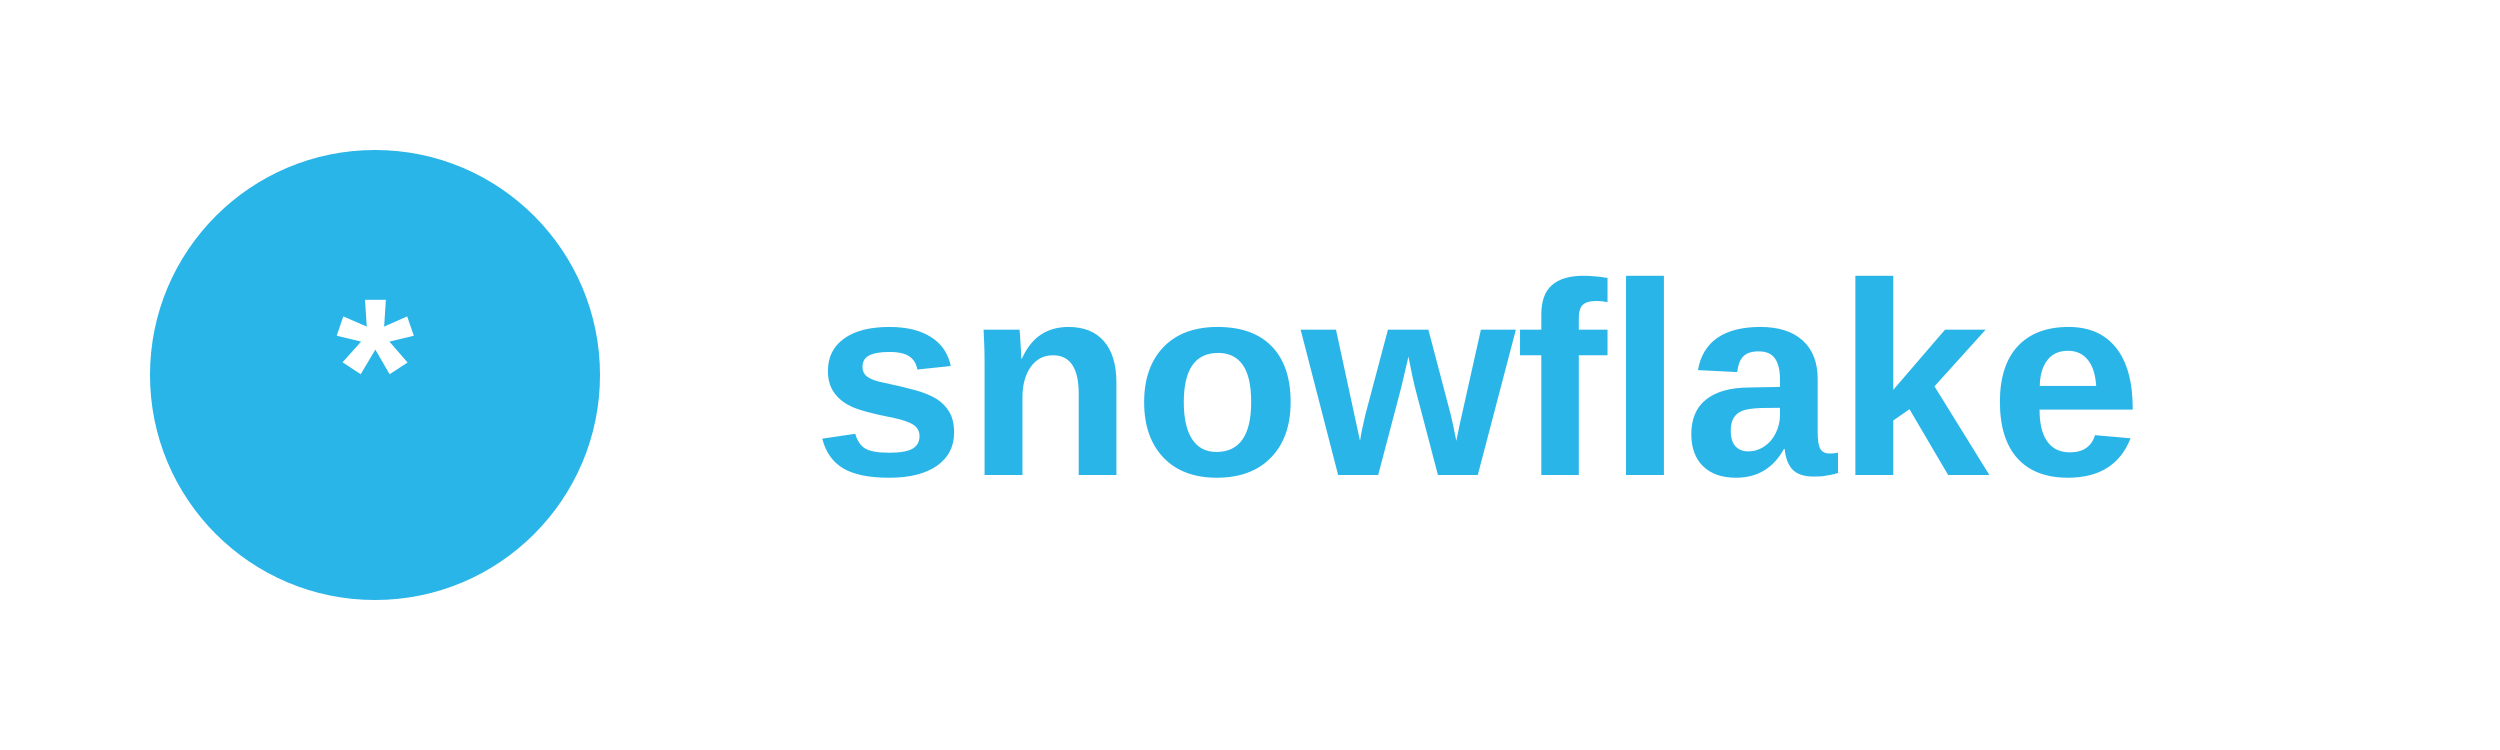
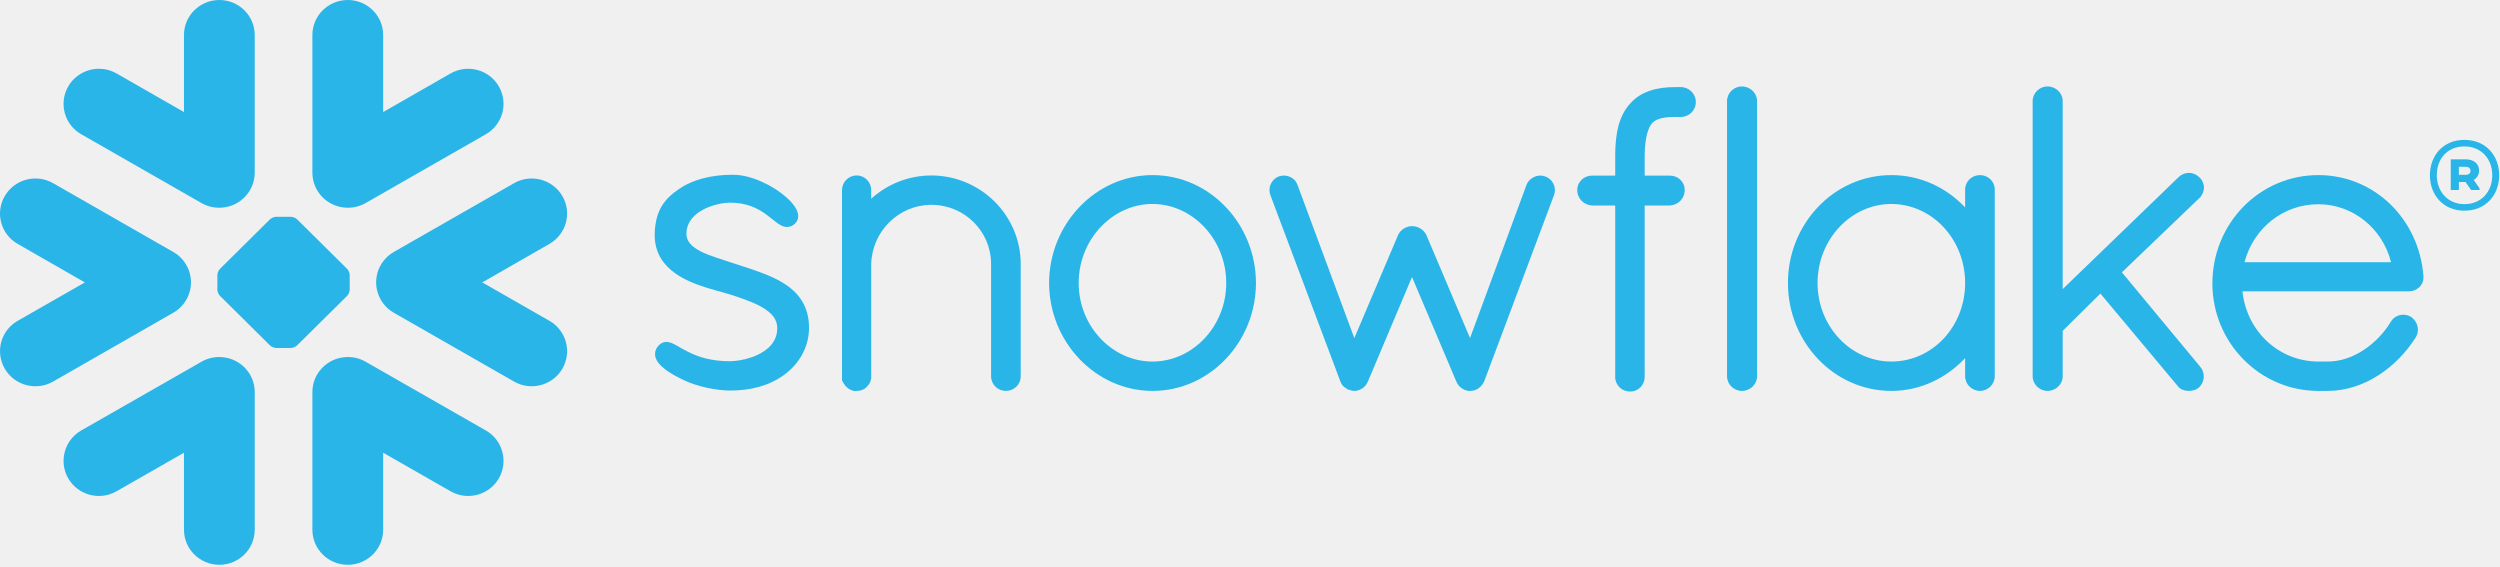
- <svg xmlns="http://www.w3.org/2000/svg" viewBox="0 0 200 60" font-family="Arial, Helvetica, sans-serif">
-   <rect width="200" height="60" fill="#ffffff" />
-   <circle cx="30" cy="30" r="18" fill="#29b5e8" />
-   <text x="30" y="35" text-anchor="middle" font-size="16" fill="#ffffff" font-weight="bold">*</text>
-   <text x="65" y="38" font-size="22" font-weight="bold" fill="#29b5e8">snowflake</text>
+ <svg xmlns="http://www.w3.org/2000/svg" version="1.1" viewBox="0 0 1625 368" width="1625" height="368">
+   <defs>
+     <clipPath clipPathUnits="userSpaceOnUse" id="cp1">
+       <path d="M0 0L1624.47 0L1624.47 367.11L0 367.11L0 0Z" />
+     </clipPath>
+   </defs>
+   <style>
+ 		.shp0 { fill: #29b5e8; }
+ 		.spinning-snowflake {
+ 			transform-origin: 184px 184px;
+ 			animation: spin 4s linear infinite;
+ 		}
+ 		@keyframes spin {
+ 			from { transform: rotate(0deg); }
+ 			to { transform: rotate(360deg); }
+ 		}
+ 	</style>
+   <g id="HOMEPAGE">
+     <g id="Snowflake-Homepage-platform-alt-3-Copy">
+       <g id="Components-/-Navigation-/-Main">
+         <g id="Logo-/-Snowflake-Blue">
+           <g id="Layer">
+             <g id="Clip-Path: Fill-1" clip-path="url(#cp1)">
+               <g class="spinning-snowflake">
+                 <path class="shp0" d="M123.11 190.26C121.46 195.56 117.88 200.27 112.61 203.28L34.52 248.01C23.49 254.3 9.44 250.57 3.11 239.69C-3.26 228.75 0.49 214.83 11.51 208.52L55.15 183.57L11.51 158.55C0.49 152.25 -3.28 138.33 3.11 127.43C9.44 116.52 23.49 112.78 34.52 119.07L112.61 163.77C118.1 166.91 121.77 171.89 123.31 177.46C123.83 179.25 124.06 181.04 124.15 182.84C124.21 185.32 123.89 187.83 123.11 190.26Z" />
+                 <path class="shp0" d="M144.3 232.15C156.19 233 165.58 242.86 165.58 254.86L165.58 344.29C165.58 356.9 155.26 367.11 142.59 367.11C129.86 367.11 119.58 356.9 119.58 344.29L119.58 294.27L75.79 319.3C64.81 325.64 50.77 321.89 44.39 311C38.05 300.09 41.8 286.1 52.8 279.8L130.95 235.13C135.15 232.7 139.81 231.77 144.3 232.15Z" />
+                 <path class="shp0" d="M224.34 134.96C212.42 134.09 203.05 124.21 203.05 112.22L203.05 22.78C203.05 10.21 213.31 0 226.05 0C238.78 0 249.06 10.21 249.06 22.78L249.06 72.83L292.82 47.76C303.82 41.46 317.87 45.2 324.21 56.09C330.54 67.04 326.81 80.97 315.8 87.27L237.66 131.98C233.46 134.38 228.81 135.32 224.34 134.96Z" />
+                 <path class="shp0" d="M52.8 87.27C41.8 80.97 38.05 67.04 44.39 56.09C50.77 45.2 64.81 41.46 75.79 47.76L119.58 72.83L119.58 22.78C119.58 10.21 129.86 0 142.59 0C155.26 0 165.58 10.21 165.58 22.78L165.58 112.22C165.58 124.21 156.19 134.09 144.3 134.96C139.81 135.32 135.15 134.38 130.95 131.98L52.8 87.27Z" />
+                 <path class="shp0" d="M193.15 224.46C192.22 225.41 190.43 226.18 189.07 226.18L179.52 226.18C178.21 226.18 176.39 225.41 175.44 224.46L142.98 192.31C142.05 191.4 141.3 189.58 141.3 188.3L141.3 178.81C141.3 177.5 142.05 175.68 142.98 174.76L175.44 142.6C176.39 141.66 178.21 140.91 179.52 140.91L189.07 140.91C190.4 140.91 192.22 141.66 193.15 142.6L225.63 174.76C226.56 175.68 227.31 177.5 227.31 178.81L227.31 188.3C227.31 189.58 226.56 191.4 225.63 192.31L193.15 224.46Z" />
+                 <path class="shp0" d="M199.67 183.38C199.67 182.08 198.88 180.27 197.95 179.31L188.54 170.03C187.62 169.11 185.79 168.35 184.48 168.35L184.11 168.35C182.8 168.35 180.98 169.11 180.07 170.03L170.66 179.31C169.72 180.27 169 182.08 169 183.38L169 183.75C169 185.03 169.72 186.82 170.66 187.76L180.07 197.06C180.99 197.98 182.8 198.74 184.11 198.74L184.48 198.74C185.79 198.74 187.62 197.98 188.54 197.06L197.95 187.76C198.88 186.82 199.67 185.03 199.67 183.75L199.67 183.38Z" />
+                 <path class="shp0" d="M315.8 279.8C326.81 286.1 330.54 300.09 324.21 311C317.87 321.89 303.81 325.64 292.82 319.3L249.06 294.27L249.06 344.29C249.06 356.9 238.78 367.11 226.05 367.11C213.31 367.11 203.05 356.9 203.05 344.29L203.05 254.86C203.05 242.86 212.42 233 224.34 232.15C228.81 231.77 233.46 232.7 237.66 235.13L315.8 279.8Z" />
+                 <path class="shp0" d="M313.47 183.57L357.11 208.52C368.13 214.83 371.9 228.75 365.53 239.69C359.17 250.57 345.1 254.3 334.12 248.01L255.97 203.28C250.75 200.27 247.14 195.56 245.53 190.26C244.77 187.83 244.41 185.32 244.5 182.84C244.54 181.04 244.81 179.25 245.31 177.46C246.87 171.89 250.54 166.91 255.97 163.77L334.12 119.07C345.1 112.78 359.17 116.52 365.53 127.43C371.9 138.33 368.13 152.25 357.11 158.55L313.47 183.57Z" />
+               </g>
+               <path class="shp0" d="M1004.87 114.87C1008.49 116.41 1010.68 119.92 1010.7 123.62C1010.7 124.78 1010.46 125.93 1010.02 127.08L964.85 247.54L964.85 247.58C964.11 249.37 962.92 250.97 961.38 252.14C960.72 252.63 959.92 253.13 958.93 253.51C957.99 253.87 956.88 254.09 955.72 254.09L954.52 254.09C952.82 253.84 951.22 253.19 949.79 252.12C948.44 251.12 947.28 249.7 946.61 247.89L946.58 247.89L917.8 180.05L889.05 248.17L888.93 248.26C888.23 250.09 886.95 251.51 885.52 252.46C883.99 253.44 882.28 254.09 880.44 254.09C879 254.09 877.92 253.7 877.11 253.44C876.62 253.35 876.13 253.19 875.74 252.95C875.39 252.73 875.16 252.53 875.01 252.39C874.2 251.95 873.42 251.42 872.89 250.8C872.15 249.92 871.65 249.03 871.3 248.12L871.3 248.08L825.84 127.08L825.85 127.08C825.4 125.93 825.16 124.77 825.16 123.6C825.18 119.88 827.28 116.46 830.73 114.87L830.77 114.83L830.82 114.83C831.99 114.35 833.23 114.1 834.45 114.1C836.36 114.11 838.22 114.67 839.8 115.68C841.36 116.67 842.68 118.17 843.32 120.1L843.35 120.1L880.31 219.78L908.7 152.89L908.72 152.86C909.51 150.99 910.92 149.56 912.48 148.56C914.07 147.58 915.87 146.98 917.8 146.98C919.78 146.98 921.67 147.54 923.3 148.54C924.92 149.55 926.35 150.99 927.14 152.86L927.19 152.89L955.52 219.74L992.28 120.01L992.28 119.96C993.06 118.12 994.42 116.65 996.03 115.65C997.6 114.67 999.41 114.11 1001.29 114.1C1002.45 114.1 1003.66 114.35 1004.76 114.83C1004.8 114.83 1004.82 114.84 1004.82 114.84L1004.87 114.87Z" />
+               <path class="shp0" d="M816.37 183.95C816.34 202.96 808.96 220.48 796.8 233.26C784.73 246.02 767.88 254.09 749.14 254.09C730.55 254.09 713.67 246.02 701.56 233.26C689.43 220.48 681.92 202.96 681.92 183.95C681.92 164.94 689.43 147.4 701.56 134.62C713.67 121.87 730.55 113.81 749.14 113.81C767.88 113.81 784.73 121.87 796.8 134.62C808.96 147.4 816.34 164.94 816.37 183.95ZM782.79 147.58C773.98 138.27 762.06 132.58 749.11 132.58C736.16 132.58 724.21 138.27 715.42 147.58C706.65 156.87 701.14 169.74 701.14 183.95C701.14 198.15 706.65 210.89 715.42 220.13C724.21 229.4 736.16 235 749.11 235C762.06 235 774.03 229.4 782.79 220.13C791.54 210.89 797.05 198.15 797.05 183.95C797.05 169.74 791.54 156.87 782.79 147.58Z" />
+               <path class="shp0" d="M605.39 114.05C637.5 114.1 663.47 140.07 663.47 171.58L663.47 244.58C663.47 247.25 662.38 249.72 660.58 251.41C658.82 253.1 656.4 254.09 653.83 254.09C651.29 254.09 648.87 253.1 647.09 251.41C645.35 249.72 644.2 247.25 644.2 244.58L644.2 171.58C644.2 161 639.93 151.41 632.9 144.44C625.89 137.46 616.22 133.14 605.39 133.14C594.73 133.14 585.09 137.46 578.06 144.44C570.98 151.43 566.56 161.05 566.28 171.68L566.28 246.02L566.2 246.37C566.06 246.91 565.89 247.62 565.61 248.36C565.34 248.99 564.91 249.66 564.4 250.31C564.37 250.36 564.33 250.4 564.28 250.42C564.16 250.52 564.13 250.65 564.03 250.75L564 250.74C563.18 251.82 562.15 252.66 561.04 253.19C559.72 253.8 558.32 254.09 556.94 254.09L554.86 254.09L554.48 253.97C551.81 253.2 549.66 251.47 548.35 249.18C548.08 248.74 547.81 248.29 547.71 247.88L547.69 247.82L547.3 247.43L547.3 123.62C547.3 121.06 548.31 118.65 550.01 116.91C551.73 115.15 554.2 114.05 556.94 114.05C559.58 114.05 562 115.21 563.63 116.93C565.31 118.68 566.27 121.06 566.28 123.62L566.28 129.17C576.56 119.88 590.32 114.05 605.39 114.05Z" />
+               <path class="shp0" d="M1575.25 179.43L1575.25 180.37C1575.25 183.02 1574.06 185.39 1572.25 186.96C1570.45 188.53 1568.12 189.35 1565.6 189.38L1457.59 189.38C1460.34 215.5 1481.38 234.8 1506.51 235L1512.88 235C1521.19 235.03 1529.29 232.18 1536.41 227.47C1543.55 222.8 1549.72 216.28 1554.06 209.1C1554.95 207.57 1556.24 206.4 1557.63 205.69C1559.06 204.91 1560.59 204.56 1562.14 204.56C1563.85 204.56 1565.54 205 1567.02 205.89L1567.13 205.94L1567.25 206.02C1569.95 207.99 1571.65 211 1571.65 214.3C1571.65 215.97 1571.21 217.68 1570.28 219.23L1570.25 219.29L1570.22 219.31C1564.18 228.83 1555.96 237.51 1546.19 243.8C1536.4 250.1 1525.05 254.09 1512.88 254.09L1506.4 254.09C1487.45 253.96 1470.31 246.02 1457.96 233.33C1445.64 220.68 1438.05 203.31 1438.05 184.21C1438.05 164.8 1445.71 147.17 1458.13 134.42C1470.55 121.69 1487.81 113.81 1506.93 113.81C1525.18 113.81 1541.58 121 1553.72 132.77C1565.86 144.55 1573.8 160.9 1575.21 179.29L1575.25 179.43ZM1554.16 170.41C1548.69 148.4 1529.19 132.71 1506.93 132.76C1484.12 132.76 1464.88 148.11 1458.92 170.41L1554.16 170.41Z" />
+               <path class="shp0" d="M1132.19 56.18C1137.65 56.18 1142.07 60.46 1142.1 65.72L1142.1 244.58C1142.07 249.83 1137.65 254.09 1132.19 254.09C1129.56 254.09 1127.15 252.97 1125.41 251.28C1123.67 249.58 1122.57 247.19 1122.57 244.58L1122.57 65.72C1122.57 63.11 1123.67 60.71 1125.41 59C1127.15 57.28 1129.56 56.18 1132.19 56.18Z" />
+               <path class="shp0" d="M502.76 180.54C510.49 184.21 517.3 188.88 521.5 195.96C524.28 200.62 525.87 206.33 525.87 213.05C525.87 225.29 519.79 236.13 510.01 243.43L510 243.43L510 243.45C500.01 250.74 488.15 253.87 474.41 253.87L474.38 253.87C465.55 253.73 453.93 251.51 444.86 247.27C440.77 245.36 437.22 243.41 434.25 241.44C431.36 239.45 429.05 237.45 427.48 235.22C426.47 233.67 425.77 231.96 425.77 230.09C425.77 228.96 426.02 227.86 426.52 226.83C427.04 225.79 427.77 224.89 428.61 224.08C429.21 223.51 429.94 223.05 430.73 222.71C431.51 222.41 432.36 222.27 433.14 222.27C434.43 222.27 435.56 222.55 436.62 222.99C437.71 223.43 438.74 223.98 439.84 224.58C442.06 225.83 444.52 227.32 447.55 228.83C453.6 231.82 461.95 234.8 474.41 234.8C477.95 234.8 483.44 234.02 488.72 232.18C494.02 230.3 499.01 227.32 502.01 223.27C504 220.54 505.2 217.36 505.22 213.3L505.22 213.1C505.19 210.3 504.34 208.08 502.84 205.94C501.29 203.85 499.01 201.95 496.19 200.19C490.54 196.73 482.79 194.12 475.49 191.71C470.31 189.99 462.1 188.2 453.88 185.19C445.65 182.19 437.26 177.94 431.61 170.85C427.89 166.14 425.52 160.13 425.55 152.83C425.55 152.5 425.55 152.16 425.56 151.83C425.77 144.31 427.36 138.54 430.22 133.85C433.02 129.18 437 125.8 441.52 122.71C450.19 116.8 462.12 113.59 476.41 113.59C482.58 113.59 489.05 115.41 495.09 118.1C501.11 120.78 506.7 124.34 510.94 128.08C513.8 130.59 516.04 133.09 517.49 135.72C518.27 137.21 518.82 138.8 518.82 140.49C518.82 141.41 518.64 142.34 518.26 143.25C517.83 144.12 517.23 144.91 516.52 145.57C515.8 146.18 515.05 146.68 514.18 147.03C513.36 147.38 512.46 147.54 511.56 147.54C510.15 147.54 508.85 147.1 507.75 146.56C506.59 146.01 505.59 145.26 504.51 144.44C502.42 142.87 500.21 140.96 497.59 139.07C492.3 135.34 485.39 131.74 474.47 131.72C470.78 131.72 465.61 132.62 460.84 134.51C456.01 136.39 451.6 139.31 448.96 143.06C447.23 145.57 446.2 148.4 446.18 151.91C446.23 154.48 446.96 156.37 448.48 158.22C449.97 160.07 452.26 161.72 455.2 163.28C461.06 166.31 469.28 168.62 477.37 171.33C486.17 174.22 494.99 176.9 502.76 180.54Z" />
+               <path class="shp0" d="M1296.59 123.3L1296.59 244.58C1296.59 247.19 1295.47 249.58 1293.77 251.28C1292.03 252.97 1289.63 254.09 1286.98 254.09C1284.34 254.09 1281.91 252.97 1280.2 251.28C1278.46 249.58 1277.34 247.19 1277.34 244.58L1277.34 232.75C1265.23 245.72 1248.22 254.09 1229.39 254.09C1210.65 254.09 1193.79 246.11 1181.7 233.33C1169.58 220.61 1162.16 203.09 1162.16 183.95C1162.16 164.81 1169.58 147.27 1181.7 134.54C1193.79 121.77 1210.65 113.81 1229.39 113.81C1248.2 113.81 1265.23 121.94 1277.34 134.84L1277.34 123.3C1277.34 120.64 1278.45 118.17 1280.23 116.46C1282.01 114.79 1284.41 113.81 1286.98 113.81C1289.53 113.81 1291.96 114.79 1293.71 116.46C1295.49 118.17 1296.59 120.64 1296.59 123.3ZM1263.16 147.48C1254.44 138.23 1242.48 132.62 1229.39 132.58C1216.41 132.58 1204.49 138.23 1195.69 147.48C1186.95 156.76 1181.41 169.61 1181.41 183.95C1181.41 198.28 1186.95 211.05 1195.69 220.25C1204.44 229.45 1216.41 235 1229.39 235C1242.51 235 1254.47 229.45 1263.19 220.28C1271.88 211.05 1277.34 198.29 1277.34 183.95C1277.34 169.61 1271.88 156.76 1263.16 147.48Z" />
+               <path class="shp0" d="M1429.56 128.76L1379.22 177.02L1430.07 238.3L1430.07 238.32C1431.62 240.15 1432.46 242.42 1432.46 244.65C1432.46 247.31 1431.32 249.91 1429.32 251.86L1429.19 251.99L1429.08 252.07C1426.94 253.73 1424.51 254.09 1422.79 254.09C1421.54 254.09 1420.14 253.91 1418.7 253.36C1417.43 252.87 1416.15 251.92 1415.21 250.55L1365.25 190.81L1340.75 215.07L1340.75 244.58C1340.75 249.83 1336.3 254.09 1330.84 254.09C1328.21 254.09 1325.8 252.97 1324.08 251.28C1322.37 249.58 1321.22 247.19 1321.22 244.58L1321.22 65.72C1321.22 63.11 1322.37 60.71 1324.08 59C1325.8 57.28 1328.21 56.18 1330.84 56.18C1336.3 56.18 1340.75 60.46 1340.75 65.72L1340.75 187.9L1416 115.21C1417.86 113.37 1420.29 112.35 1422.77 112.35C1425.23 112.35 1427.62 113.34 1429.47 115.15L1429.5 115.15C1429.5 115.15 1429.53 115.16 1429.54 115.21C1429.54 115.21 1429.59 115.21 1429.6 115.26L1429.59 115.26C1431.52 117.03 1432.56 119.47 1432.56 121.9C1432.56 124.38 1431.52 126.88 1429.6 128.76L1429.56 128.76Z" />
+               <path class="shp0" d="M1092.49 56.61C1097.91 56.61 1102.29 60.95 1102.29 66.32C1102.29 71.69 1097.91 76.04 1092.49 76.04L1090.34 76.04C1090.03 76.04 1089.75 75.99 1089.45 75.99C1089.22 75.99 1088.95 76.04 1088.7 76.04L1088.2 76.04C1083.96 76.04 1080.83 76.51 1078.56 77.23C1076.31 77.99 1074.93 78.94 1073.86 80.08C1072.78 81.36 1071.57 83.43 1070.69 86.73C1069.77 90.01 1069.14 94.52 1069.04 100.55L1069.04 114.16L1085.49 114.16C1090.78 114.16 1095 118.27 1095.06 123.28L1095.06 123.64C1095.06 126.33 1093.97 128.81 1092.19 130.57C1090.45 132.34 1088.03 133.43 1085.39 133.58L1069.04 133.58L1069.04 245.08C1069.02 250.34 1064.82 254.49 1059.7 254.52C1057 254.52 1054.52 253.51 1052.76 251.82C1050.98 250.09 1049.87 247.69 1049.87 245.08L1049.89 244.81L1049.89 133.58L1034.8 133.58C1032.14 133.43 1029.74 132.26 1027.99 130.49C1026.25 128.67 1025.18 126.16 1025.21 123.44C1025.21 118.38 1029.4 114.19 1034.69 114.16L1049.89 114.16L1049.89 100.49C1049.95 93.43 1050.55 87.21 1052.03 81.7C1053.5 76.21 1055.91 71.38 1059.58 67.34L1059.58 67.33L1059.59 67.31L1059.6 67.33C1063.15 63.23 1067.73 60.53 1072.69 58.89C1077.72 57.23 1083.11 56.61 1088.66 56.61C1088.94 56.61 1089.22 56.64 1089.48 56.65C1089.78 56.64 1090.05 56.61 1090.34 56.61L1092.49 56.61Z" />
+               <path class="shp0" d="M1601.85 136.94C1587.8 136.94 1579.44 126.37 1579.44 113.93C1579.44 101.39 1587.8 90.92 1601.85 90.92C1616 90.92 1624.47 101.39 1624.47 113.93C1624.47 126.47 1616 136.94 1601.85 136.94ZM1601.85 95.17C1591.09 95.17 1583.92 102.87 1583.92 113.93C1583.92 124.5 1591.09 132.69 1601.85 132.69C1612.81 132.69 1619.98 124.6 1619.98 113.93C1619.98 103.27 1612.81 95.17 1601.85 95.17ZM1592.98 103.56L1602.65 103.56C1607.93 103.56 1611.41 106.43 1611.41 110.87C1611.41 113.64 1610.02 115.71 1607.93 116.99L1611.71 122.42L1611.71 123.51L1606.23 123.51L1602.55 118.28L1598.27 118.28L1598.27 123.51L1592.98 123.51L1592.98 103.56ZM1598.27 108.4L1598.27 113.64L1602.55 113.64C1604.54 113.64 1605.84 112.75 1605.84 111.07C1605.84 109.29 1604.64 108.4 1602.55 108.4L1598.27 108.4Z" />
+             </g>
+           </g>
+         </g>
+       </g>
+     </g>
+   </g>
</svg>
